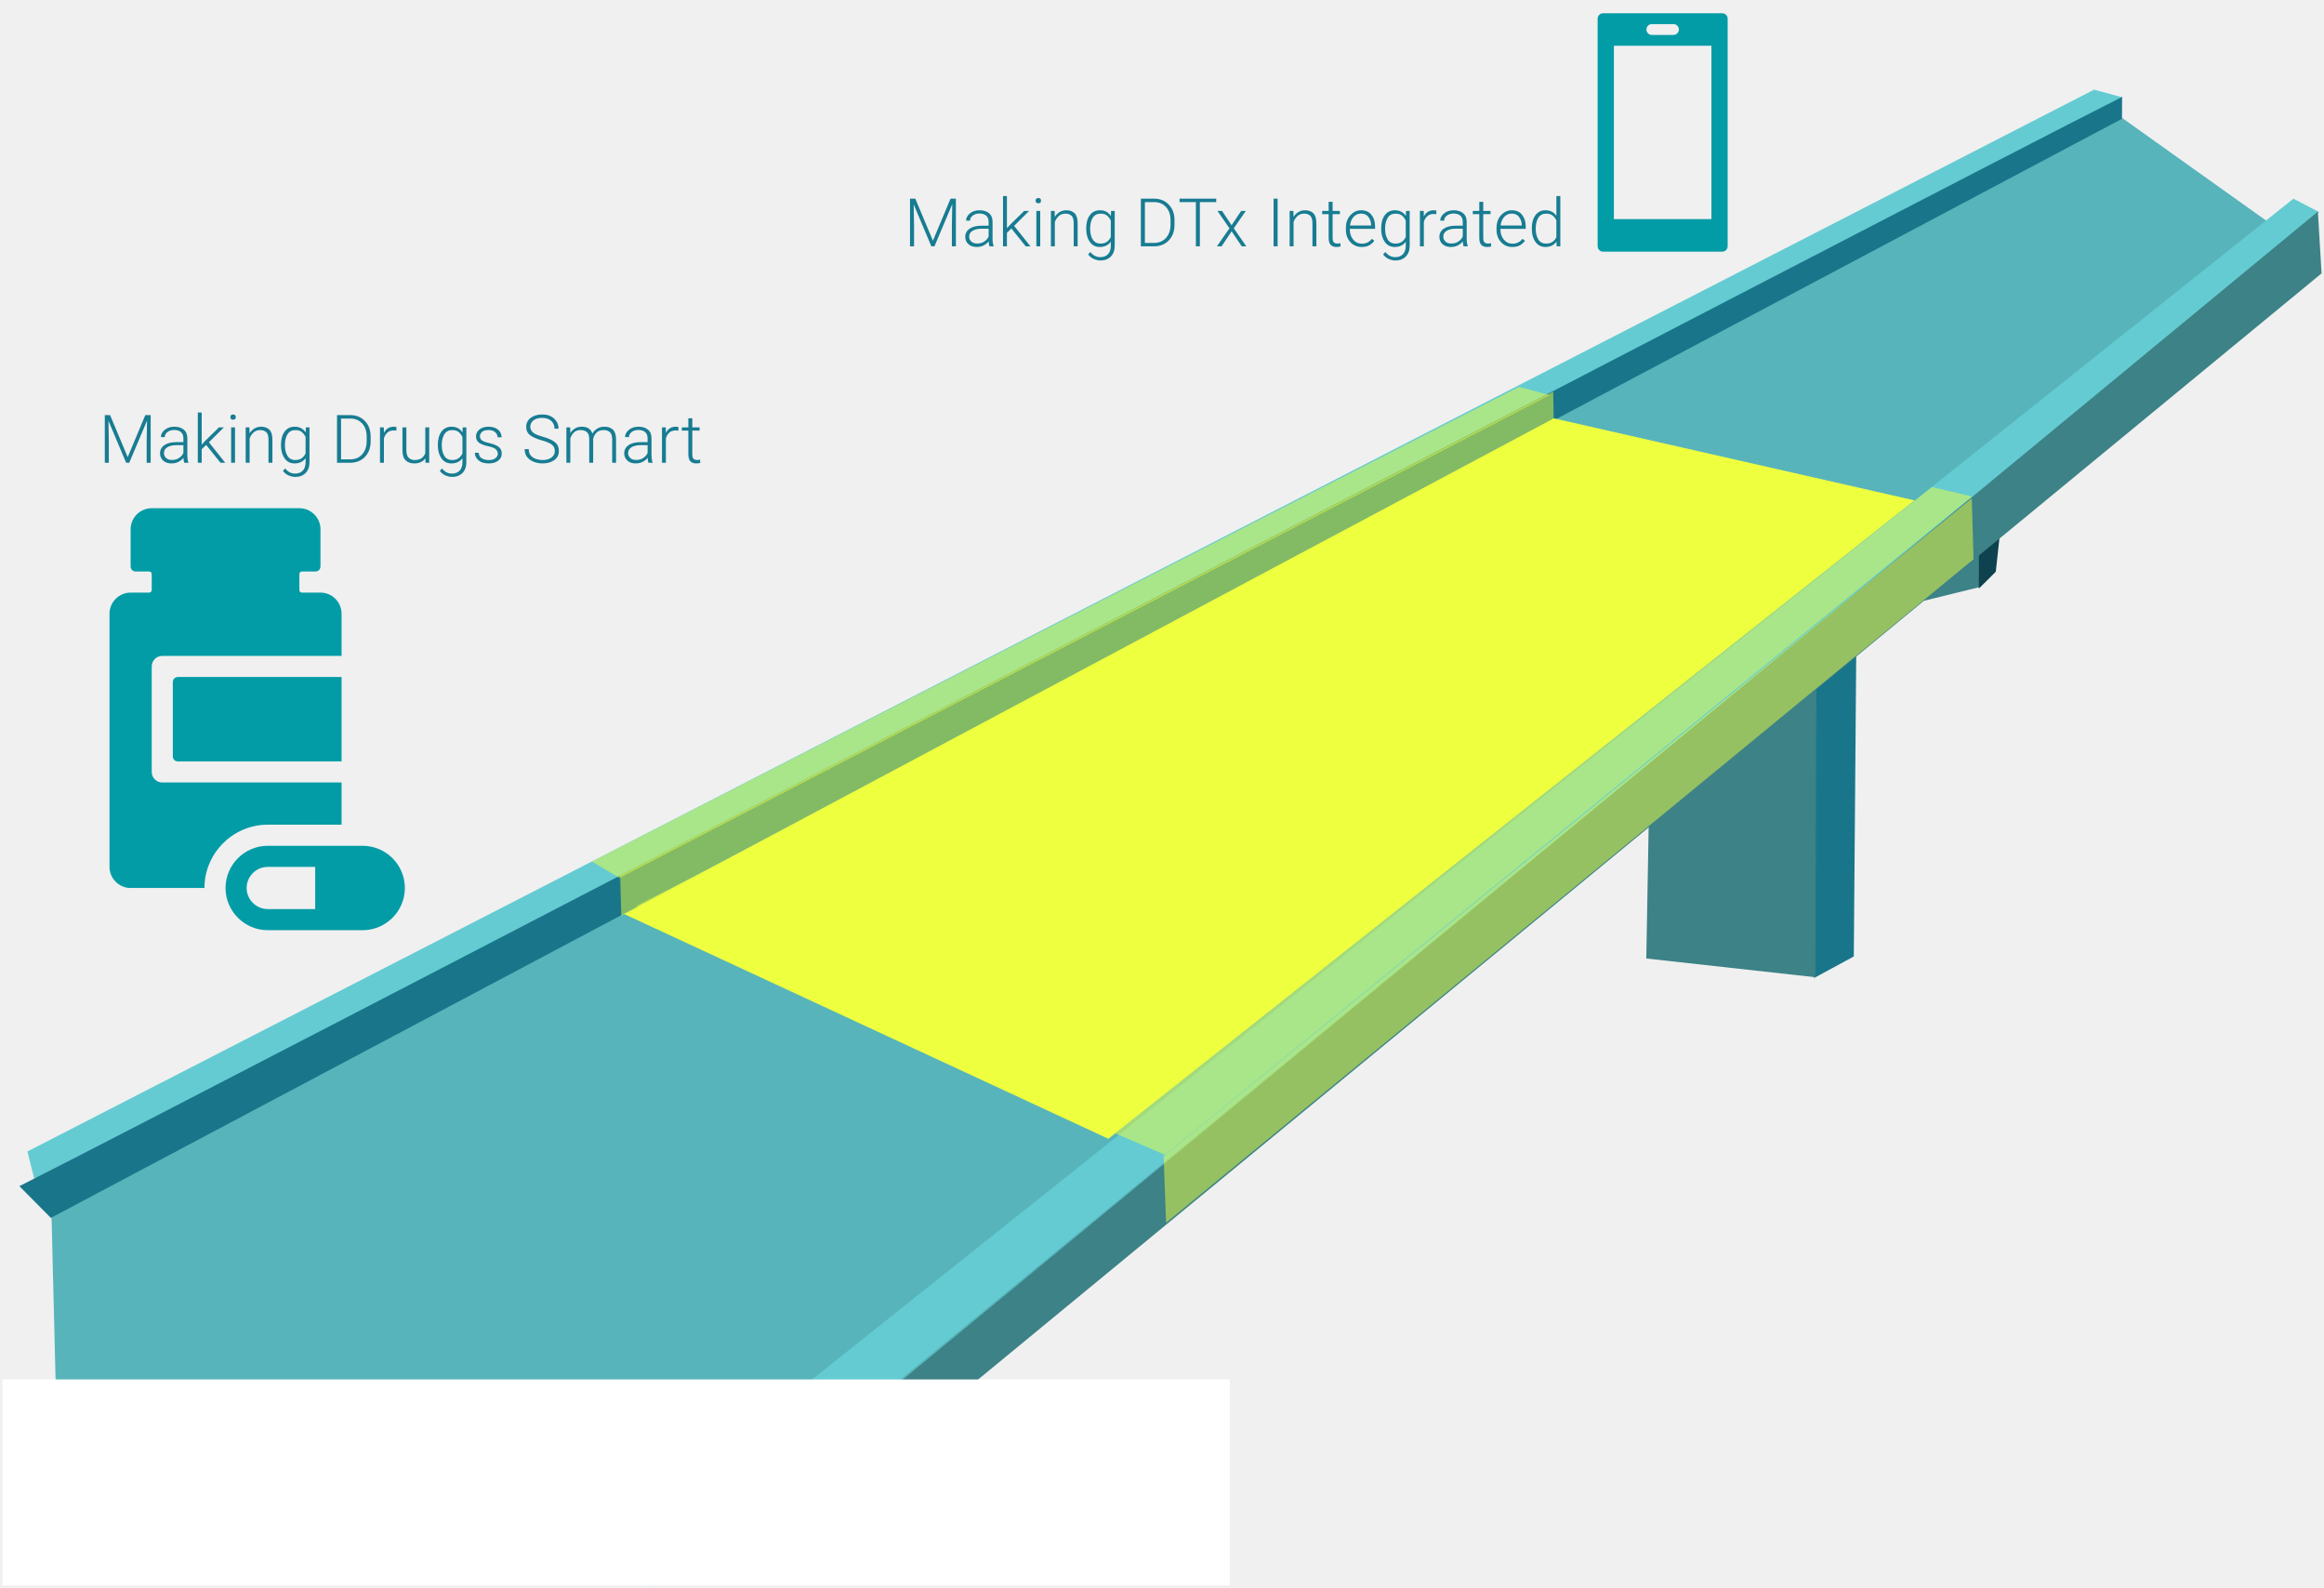
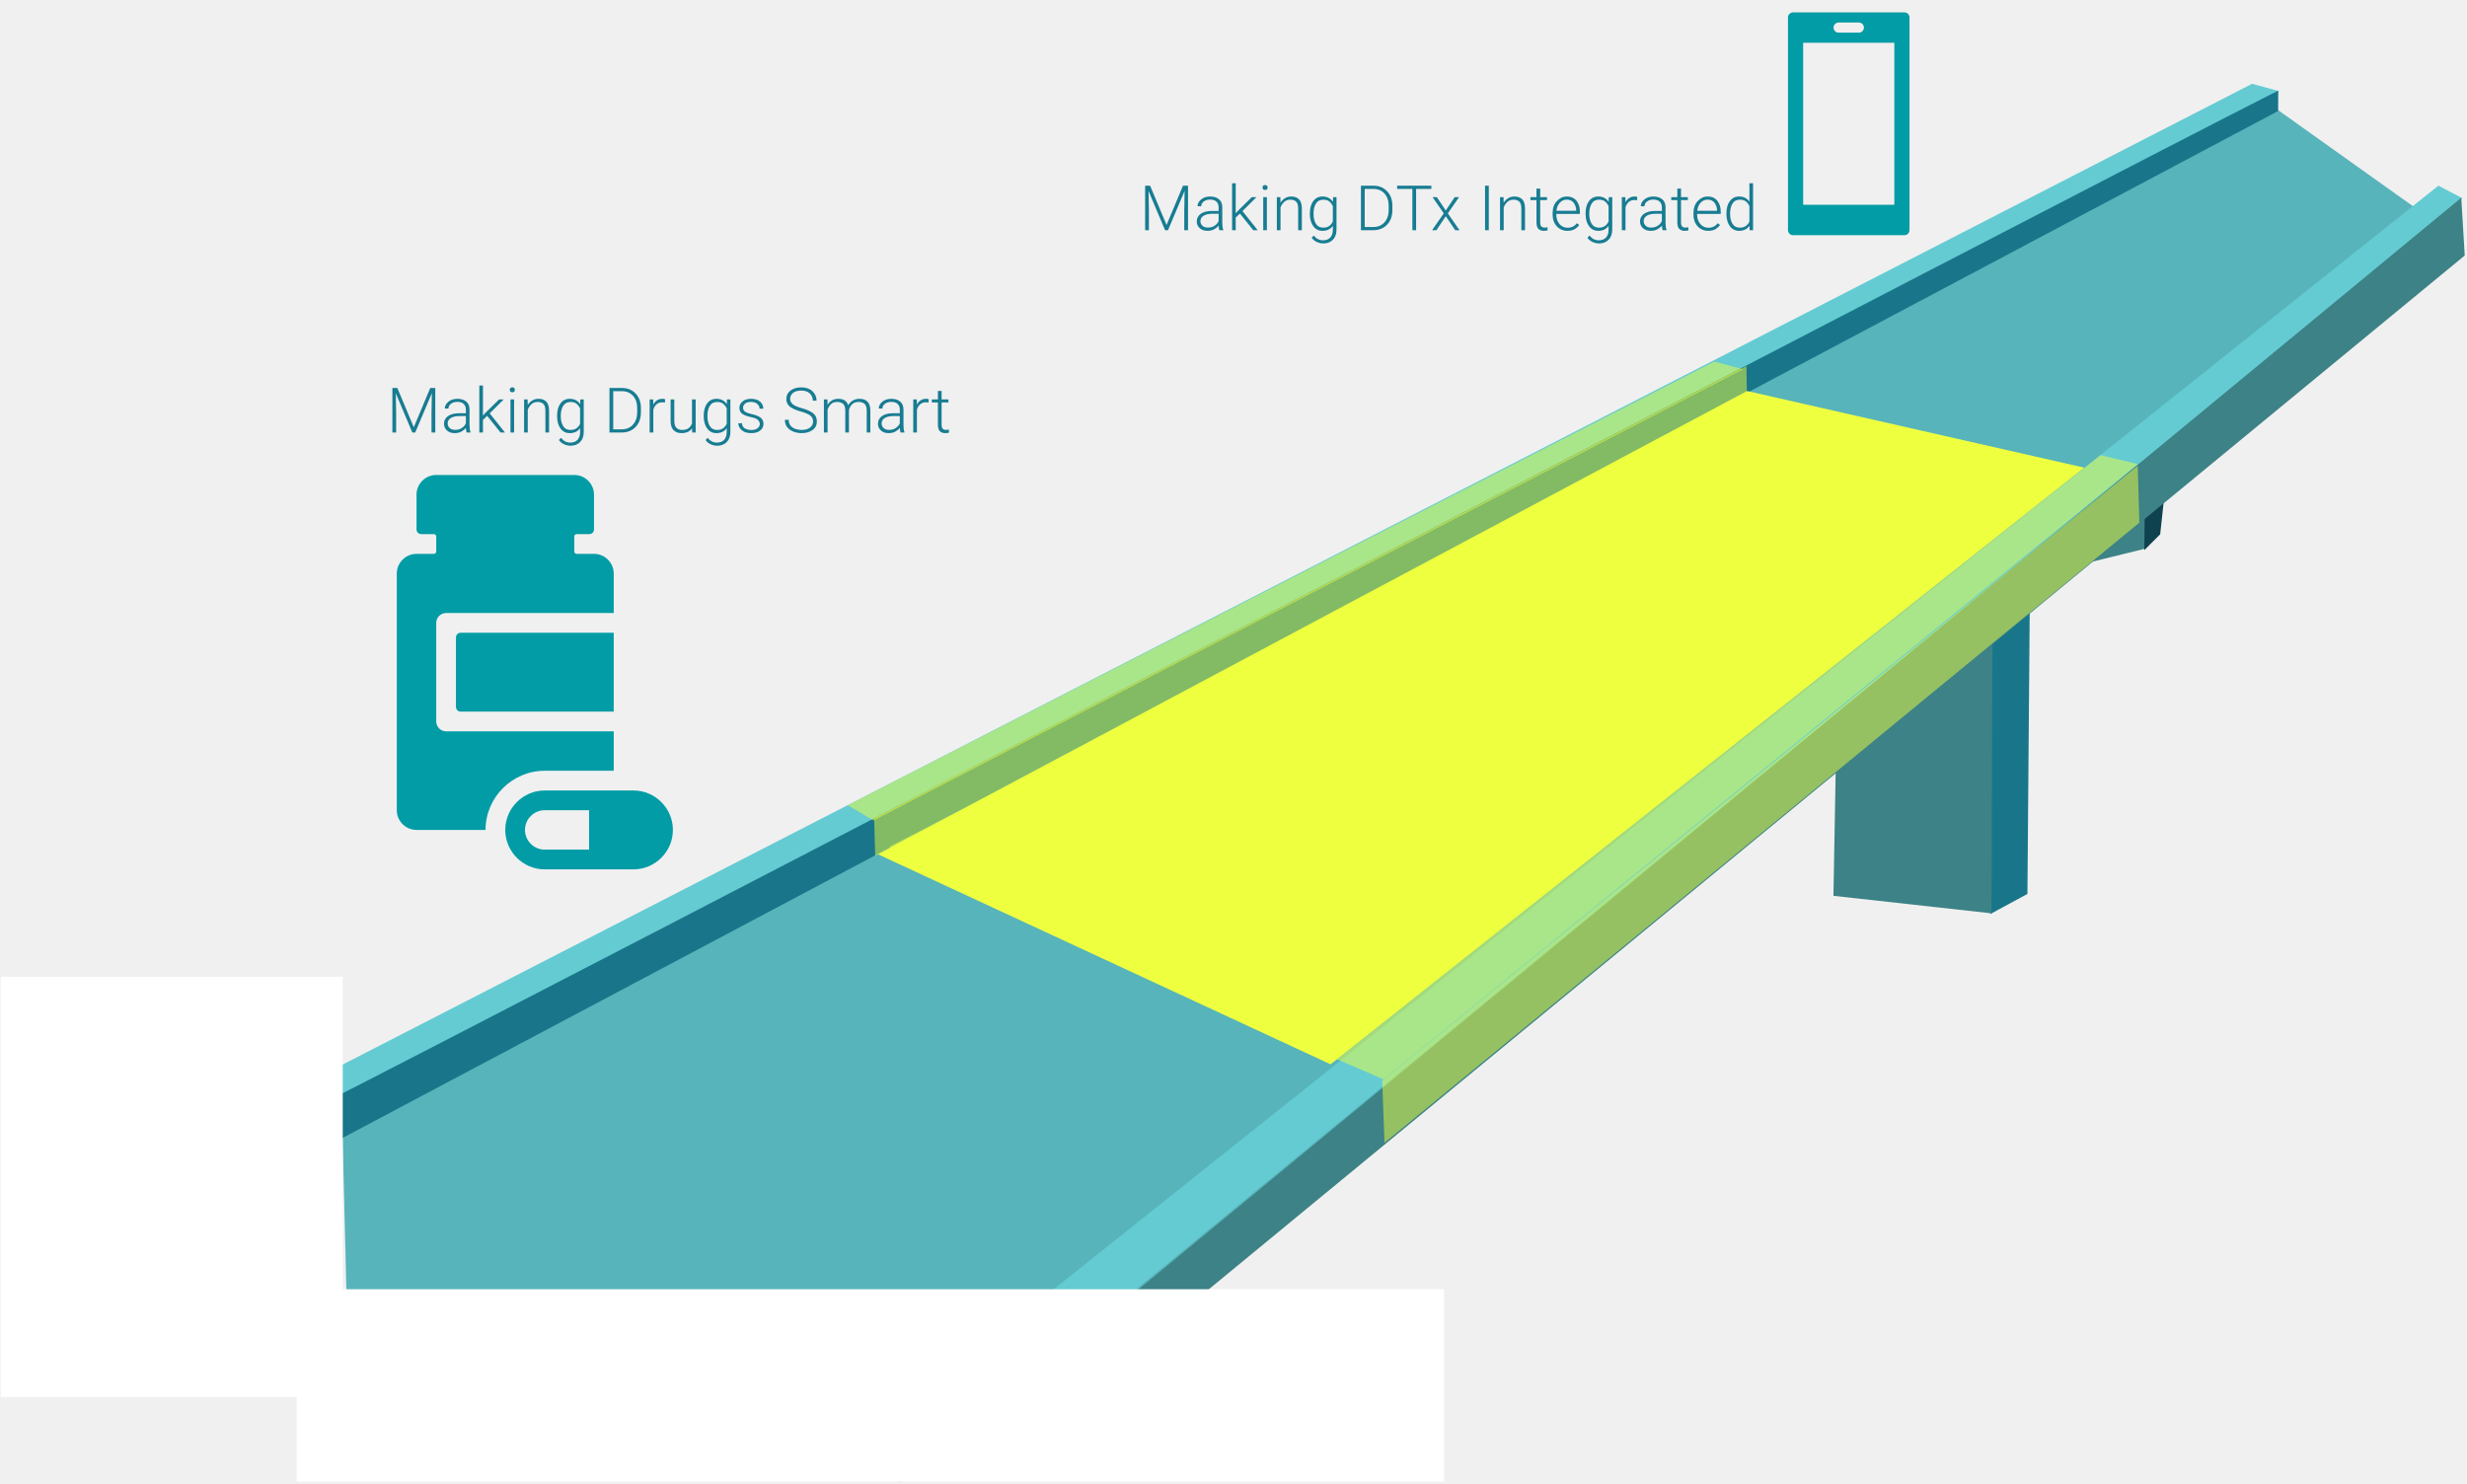
- <svg xmlns="http://www.w3.org/2000/svg" width="2878" height="1966" xml:space="preserve" overflow="hidden">
-   <g transform="translate(-1315 -279)">
+ <svg xmlns="http://www.w3.org/2000/svg" width="3268" height="1966" xml:space="preserve" overflow="hidden">
+   <g transform="translate(-925 -279)">
    <g>
      <path d="M3561.43 1490 3610.71 1463.29 3614 1053.34 3545 1048 3561.43 1490Z" fill="#19768A" fill-rule="evenodd" fill-opacity="1" />
      <path d="M3233.67 845 3231 898.683 3361.75 1019.81 3353.74 1465.8 3563.11 1489C3563.59 1344.53 3564.06 1200.07 3564.54 1055.6L3766 1006.05 3766 960.625 3233.67 845Z" fill="#3C8286" fill-rule="evenodd" fill-opacity="1" />
      <path d="M3765.55 1007.82 3786.55 986.867 3792.05 936.326 3765.89 930.726 3765.55 1007.82Z" fill="#0D424E" fill-rule="evenodd" fill-opacity="1" />
      <path d="M1389.96 2234 2230.04 2219.26 4159 578.947 3935.9 420 1378 1751.71 1389.96 2234Z" fill="#57B4BA" fill-rule="evenodd" fill-opacity="1" />
      <path d="M1349 1704.71 1358.75 1744 3944 399.737 3908.3 390 1349 1704.71Z" fill="#64CBD2" fill-rule="evenodd" fill-opacity="1" />
      <path d="M1377.98 1787 1339 1747.69C1578.88 1626.84 3703.12 519.853 3943 399 3942.94 408.032 3942.87 417.064 3942.81 426.096L1377.98 1787Z" fill="#19768A" fill-rule="evenodd" fill-opacity="1" />
      <path d="M2015 2230.66 2120.06 2242 4187 541.615 4155.13 525 2015 2230.66Z" fill="#64CBD2" fill-rule="evenodd" fill-opacity="1" />
      <path d="M2238.46 2224 4190 617.502 4185.41 541 2236 2149.8 2238.46 2224Z" fill="#3C8286" fill-rule="evenodd" fill-opacity="1" />
+       <rect x="926" y="1573" width="453" height="557" fill="#FFFFFF" fill-opacity="1" />
      <path d="M3239.28 797 2088 1410.76 2687.58 1689 3686 898.568 3239.28 797Z" fill="#EEFF40" fill-rule="evenodd" fill-opacity="1" />
      <path d="M3238.46 764 2083 1363.38 2084.4 1413 3239 798.627C3238.82 787.084 3238.64 775.542 3238.46 764Z" fill="#EEFF40" fill-rule="evenodd" fill-opacity="0.502" />
      <path d="M3195.88 758 2048 1345.8 2082.08 1366 3234 768.113 3195.88 758Z" fill="#EEFF40" fill-rule="evenodd" fill-opacity="0.502" />
      <path d="M3233.99 820 2103 1400.81 2137.07 1421 3277 826.841 3233.99 820Z" fill="#EEFF40" fill-rule="evenodd" fill-opacity="0.502" />
      <path d="M3707.47 882 2696 1682.26 2757.82 1709 3757 893.749 3707.47 882Z" fill="#EEFF40" fill-rule="evenodd" fill-opacity="0.502" />
      <path d="M3756.83 896 2756 1710.73 2759.03 1793 3759 971.446 3756.83 896Z" fill="#EEFF40" fill-rule="evenodd" fill-opacity="0.502" />
      <rect x="1318" y="1987" width="1520" height="255" fill="#FFFFFF" fill-opacity="1" />
      <g>
        <g>
          <g>
            <path d="M1738 1300.12 1738 1247.88 1515.94 1247.88C1508.75 1247.88 1502.88 1242 1502.88 1234.81L1502.88 1104.19C1502.88 1097 1508.75 1091.12 1515.94 1091.12L1738 1091.12 1738 1038.88C1738 1024.51 1726.24 1012.75 1711.88 1012.75L1689.02 1012.75C1687.06 1012.75 1685.75 1011.44 1685.75 1009.48L1685.75 989.891C1685.75 987.931 1687.06 986.625 1689.02 986.625L1705.34 986.625C1709.26 986.625 1711.88 984.012 1711.88 980.094L1711.88 934.375C1711.88 920.006 1700.12 908.25 1685.75 908.25L1502.88 908.25C1488.51 908.25 1476.75 920.006 1476.75 934.375L1476.75 980.094C1476.75 984.012 1479.36 986.625 1483.28 986.625L1499.61 986.625C1501.57 986.625 1502.88 987.931 1502.88 989.891L1502.88 1009.48C1502.88 1011.44 1501.57 1012.75 1499.61 1012.75L1476.75 1012.75C1462.38 1012.75 1450.62 1024.51 1450.62 1038.88L1450.62 1352.38C1450.62 1366.74 1462.38 1378.5 1476.75 1378.5L1568.19 1378.5C1568.19 1335.39 1603.46 1300.12 1646.56 1300.12L1738 1300.12Z" fill="#019CA6" fill-rule="nonzero" fill-opacity="1" />
            <path d="M1529 1123.78 1529 1215.22C1529 1219.14 1531.61 1221.75 1535.53 1221.75L1738 1221.75 1738 1117.25 1535.53 1117.25C1531.61 1117.25 1529 1119.86 1529 1123.78Z" fill="#019CA6" fill-rule="nonzero" fill-opacity="1" />
            <path d="M1705.34 1404.62 1646.56 1404.62C1632.19 1404.62 1620.44 1392.87 1620.44 1378.5 1620.44 1364.13 1632.19 1352.38 1646.56 1352.38L1705.34 1352.38 1705.34 1404.62ZM1764.12 1326.25 1646.56 1326.25C1617.82 1326.25 1594.31 1349.76 1594.31 1378.5 1594.31 1407.24 1617.82 1430.75 1646.56 1430.75L1764.12 1430.75C1792.86 1430.75 1816.38 1407.24 1816.38 1378.5 1816.38 1349.76 1792.86 1326.25 1764.12 1326.25Z" fill="#019CA6" fill-rule="nonzero" fill-opacity="1" />
          </g>
        </g>
      </g>
      <g>
        <g>
          <g>
            <path d="M3434.38 550.333 3313.62 550.333 3313.62 335.667 3434.38 335.667 3434.38 550.333ZM3360.58 308.833 3387.42 308.833C3391.11 308.833 3394.12 311.852 3394.12 315.542 3394.12 319.231 3391.11 322.25 3387.42 322.25L3360.58 322.25C3356.89 322.25 3353.88 319.231 3353.88 315.542 3353.88 311.852 3356.89 308.833 3360.58 308.833ZM3447.79 295.417 3300.21 295.417C3296.52 295.417 3293.5 298.435 3293.5 302.125L3293.5 583.875C3293.5 587.565 3296.52 590.583 3300.21 590.583L3447.79 590.583C3451.48 590.583 3454.5 587.565 3454.5 583.875L3454.5 302.125C3454.5 298.435 3451.48 295.417 3447.79 295.417Z" fill="#019CA6" fill-rule="nonzero" fill-opacity="1" />
          </g>
        </g>
      </g>
      <text fill="#177C92" fill-opacity="1" font-family="Roboto Light,Roboto Light_MSFontService,sans-serif" font-style="normal" font-variant="normal" font-weight="300" font-stretch="normal" font-size="83" text-anchor="start" direction="ltr" writing-mode="lr-tb" unicode-bidi="normal" text-decoration="none" transform="matrix(1 0 0 1 1437.28 852)">Making Drugs Smart</text>
      <text fill="#177C92" fill-opacity="1" font-family="Roboto Light,Roboto Light_MSFontService,sans-serif" font-style="normal" font-variant="normal" font-weight="300" font-stretch="normal" font-size="83" text-anchor="start" direction="ltr" writing-mode="lr-tb" unicode-bidi="normal" text-decoration="none" transform="matrix(1 0 0 1 2434.45 584)">Making </text>
      <text fill="#177C92" fill-opacity="1" font-family="Roboto Light,Roboto Light_MSFontService,sans-serif" font-style="normal" font-variant="normal" font-weight="300" font-stretch="normal" font-size="83" text-anchor="start" direction="ltr" writing-mode="lr-tb" unicode-bidi="normal" text-decoration="none" transform="matrix(1 0 0 1 2720.33 584)">DTx</text>
      <text fill="#177C92" fill-opacity="1" font-family="Roboto Light,Roboto Light_MSFontService,sans-serif" font-style="normal" font-variant="normal" font-weight="300" font-stretch="normal" font-size="83" text-anchor="start" direction="ltr" writing-mode="lr-tb" unicode-bidi="normal" text-decoration="none" transform="matrix(1 0 0 1 2883.61 584)">Integrated</text>
    </g>
  </g>
</svg>
